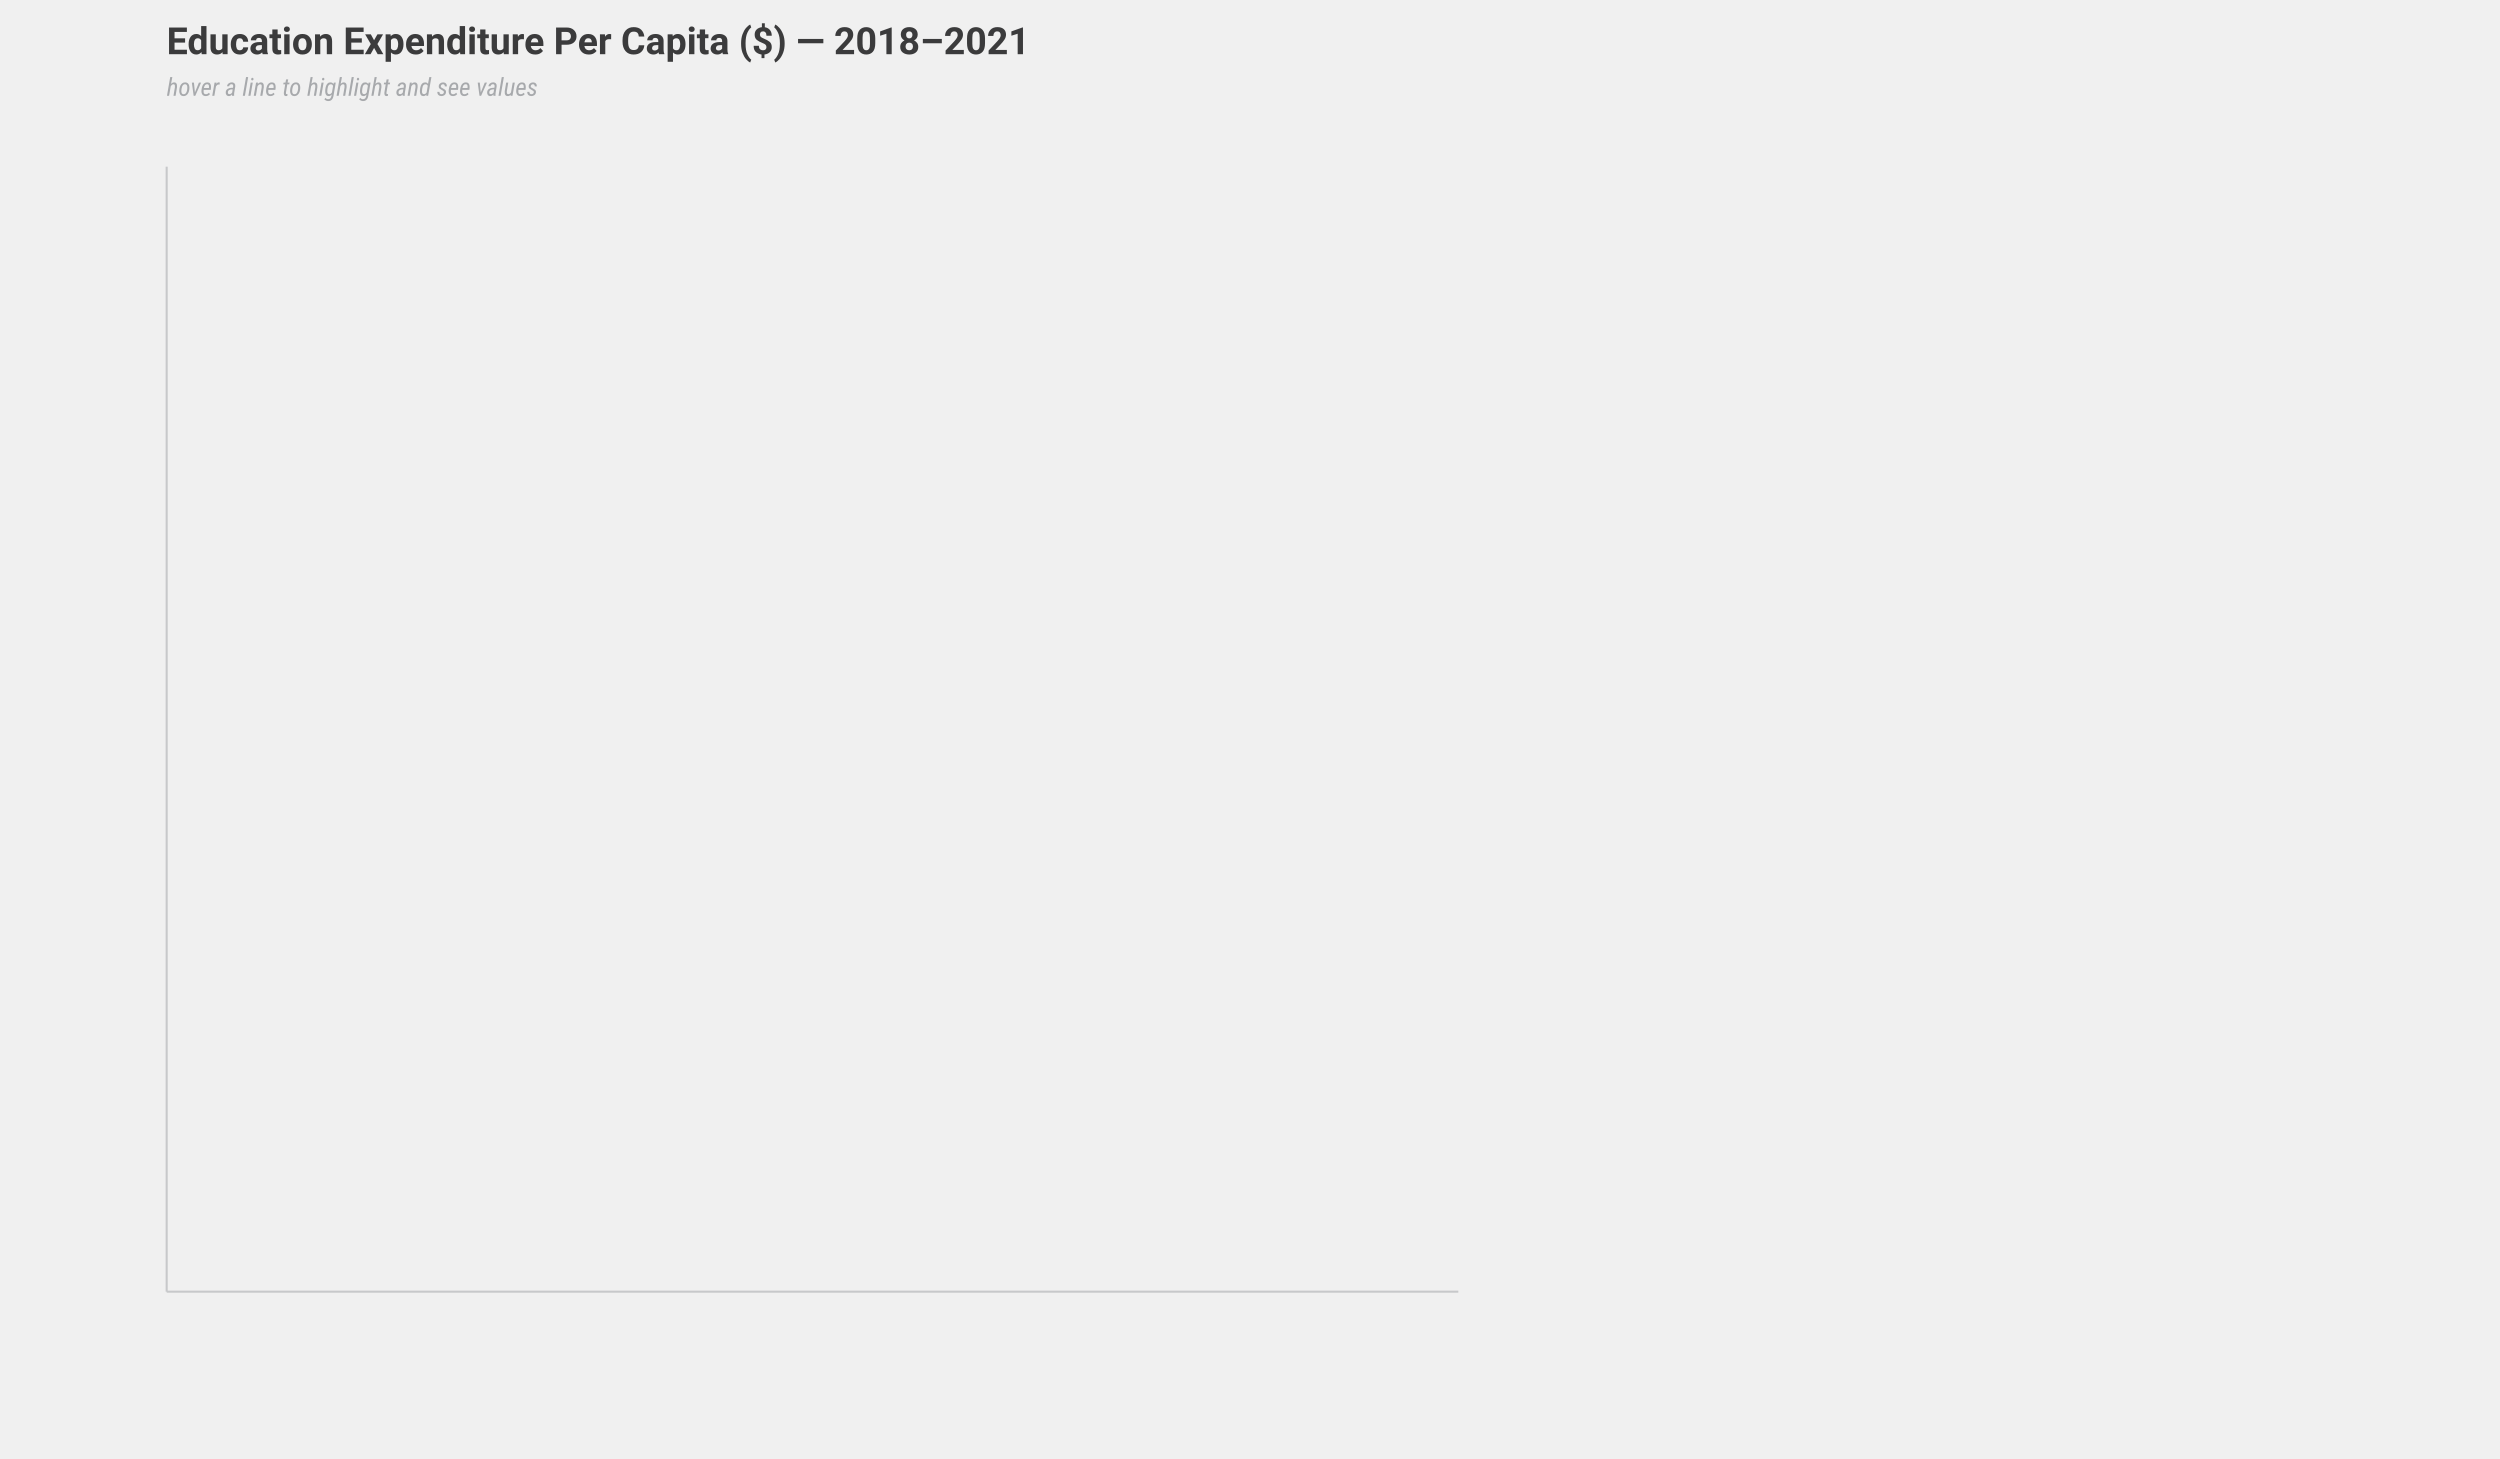
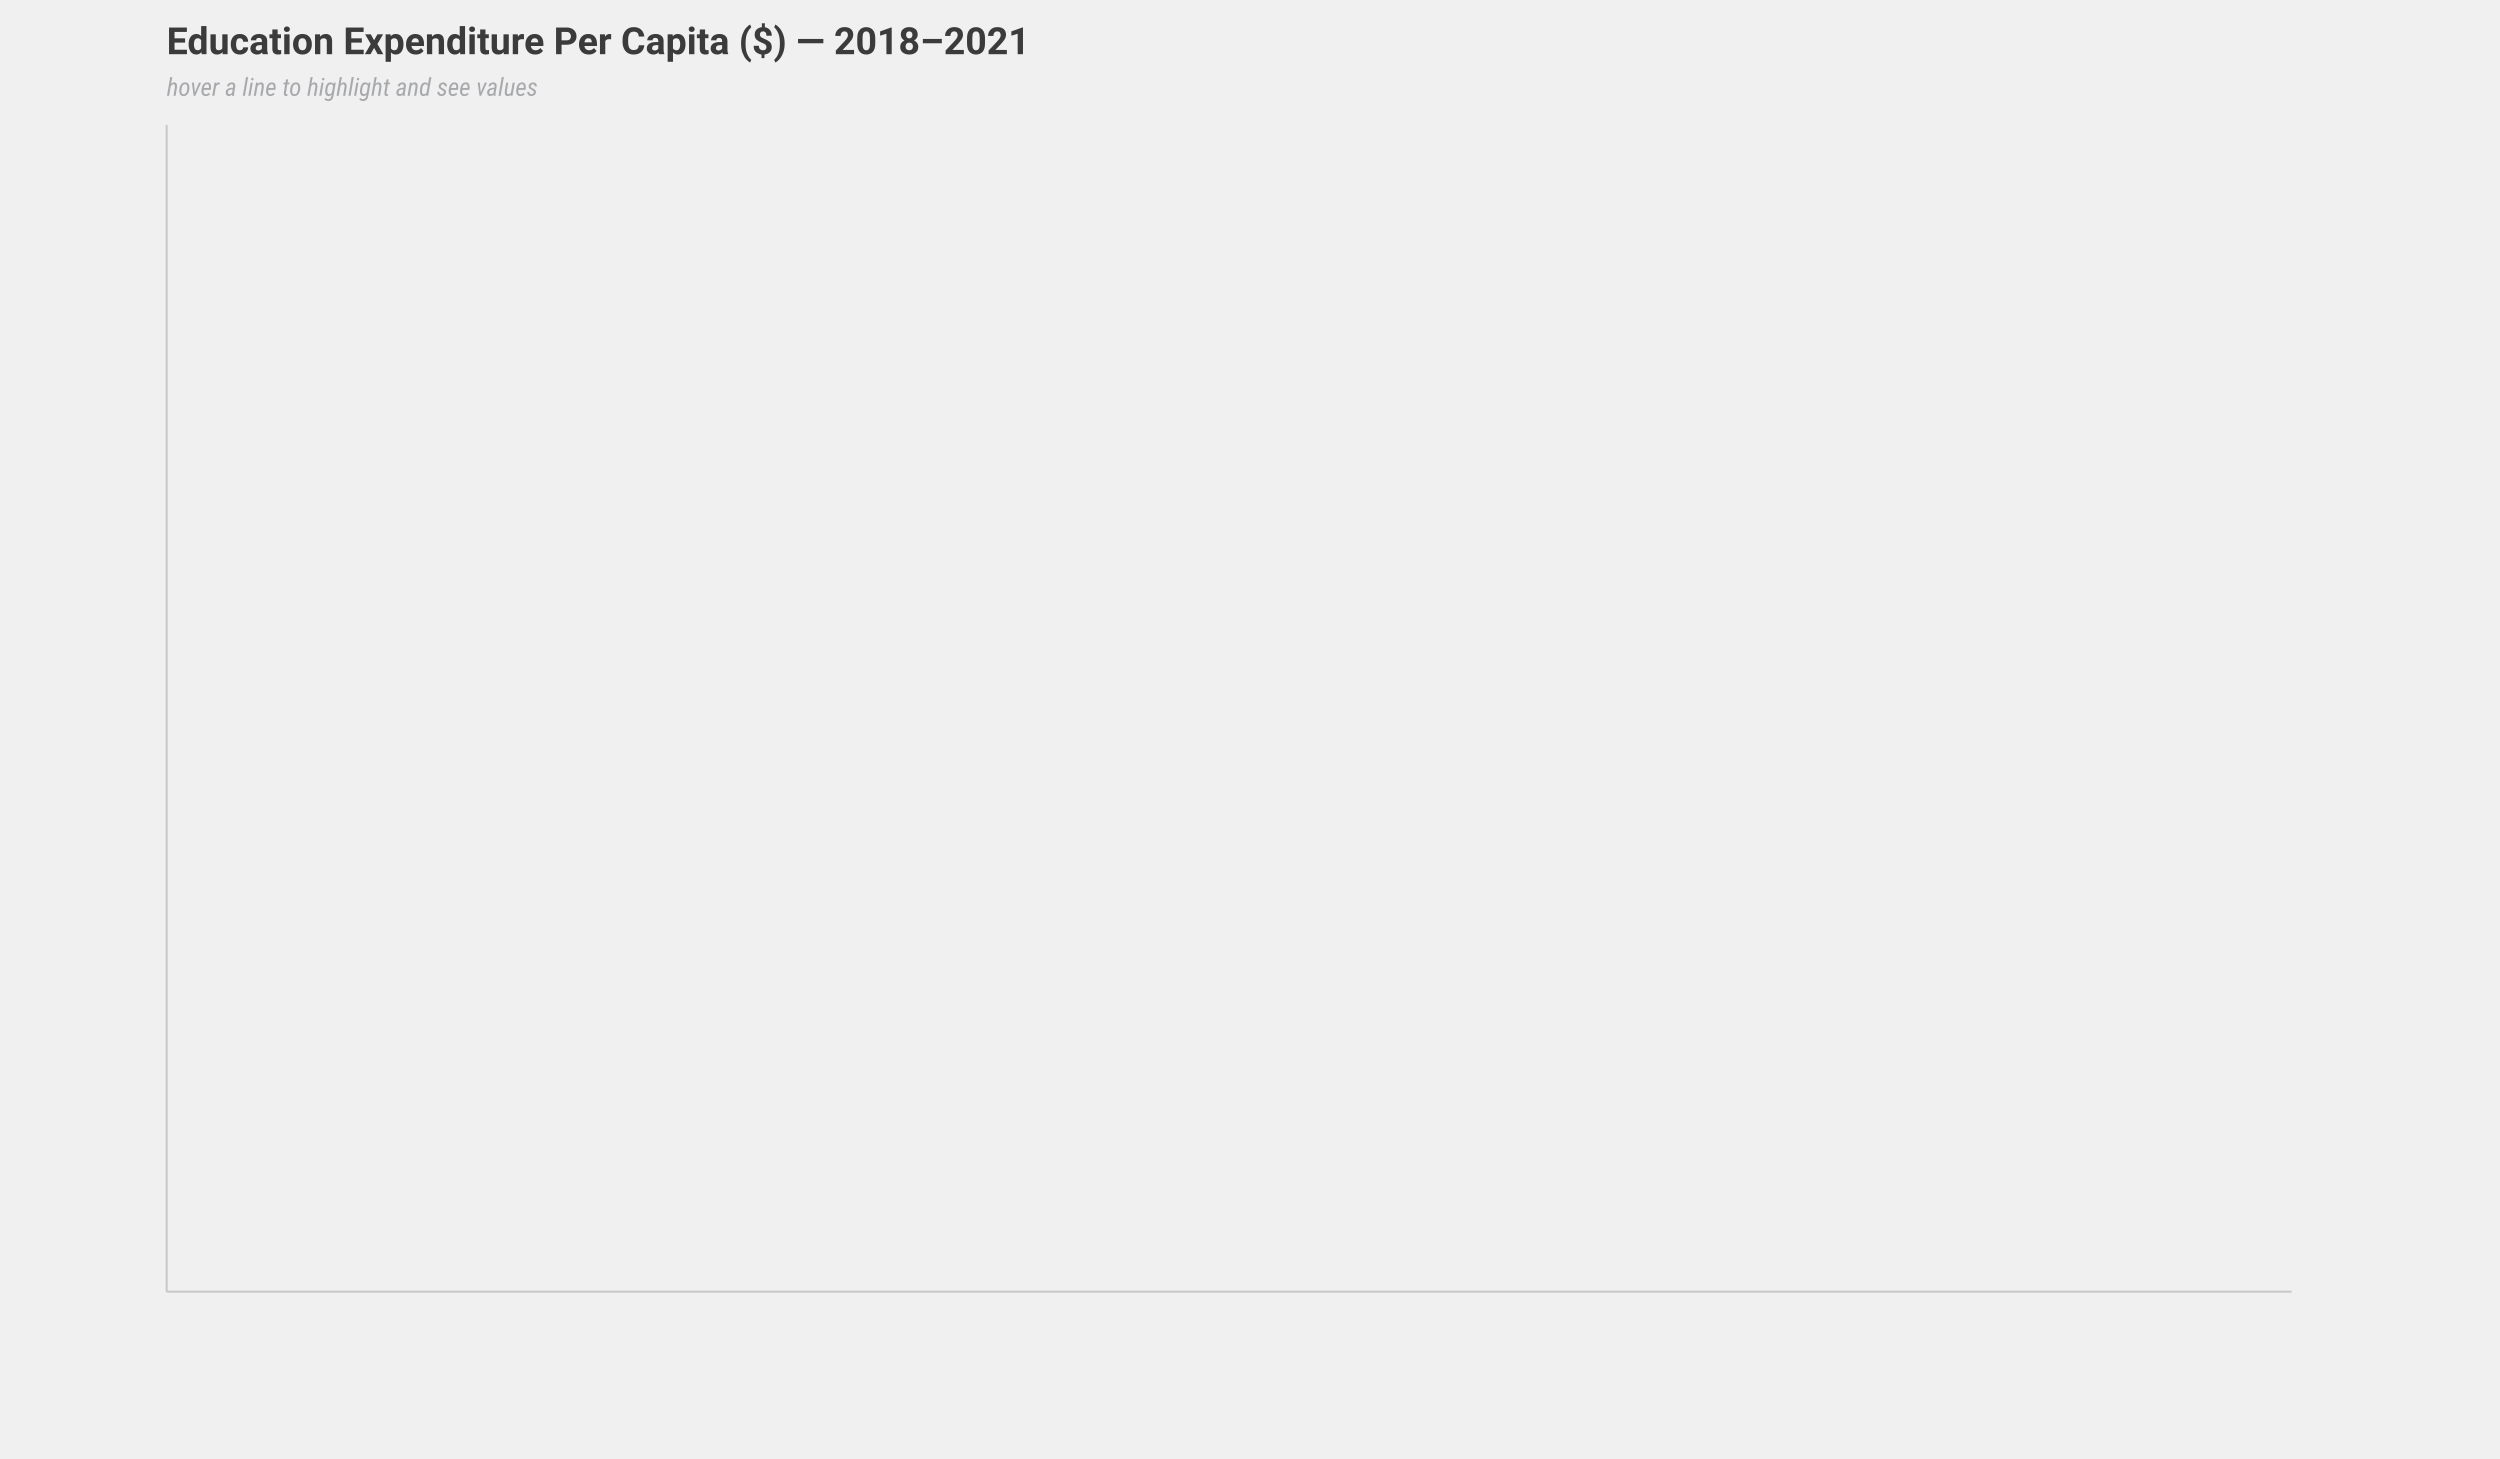
<svg xmlns="http://www.w3.org/2000/svg" width="100%" height="100%" viewBox="0 0 1200 700" role="img" aria-label="Education Expenditure Per Capita ($)">
  <style>
    text{font-family:'Roboto Condensed',Roboto,Arial,Helvetica,sans-serif; font-size:12px; fill:#a7a9ac;}
    #maintitle{font-size:18px; fill:#3b3b3c; font-family:Roboto,Arial,Helvetica,sans-serif;}
    .axis{stroke:#c7c8ca; stroke-width:1;}
    .grid{stroke:#ededee; stroke-width:0.5;}
    .country-line{fill:none; stroke-width:1.5; opacity:0.9; transition:opacity 120ms, stroke-width 120ms;}
    .country-line.dim{opacity:0.12;}
    .country-line.highlight{stroke-width:3; opacity:1; }
    .point{fill-opacity:0.0; pointer-events:visible; } /* make small hover target without visible clutter */
    .point.visible{fill-opacity:1; r:3.2; }
    .legend-text{font-size:11px; font-style:italic; fill:#6d6e71;}
    .tooltip-rect{fill:#fff; stroke:#333; stroke-width:0.8; rx:4; ry:4; opacity:0.95;}
    .tooltip-text{font-size:16px; font-weight:700; fill:#3b3b3c; font-family:Roboto,Arial,Helvetica,sans-serif;}
    .value-text{font-size:14px; fill:#6d6e71;}
    #yaxis-label{font-weight:700; fill:#3b3b3c;}
  </style>
  <text x="80" y="26" font-weight="700" id="maintitle">Education Expenditure Per Capita ($) — 2018–2021</text>
  <text x="80" y="46" style="font-style:italic;">hover a line to highlight and see values</text>
  <g id="plot" transform="translate(0,0)">
-     <line x1="80" y1="620" x2="700" y2="620" class="axis" />
-     <line x1="80" y1="80" x2="80" y2="620" class="axis" />
+     <line x1="80" y1="620" x2="1100" y2="620" class="axis" />
+     <line x1="80" y1="60" x2="80" y2="620" class="axis" />
  </g>
  <g id="legend" transform="translate(1120,60)" />
  <g id="tooltip" visibility="hidden">
    <rect id="tt-rect" x="0" y="0" width="120" height="44" class="tooltip-rect" />
    <text id="tt-name" x="8" y="18" class="tooltip-text">Country</text>
    <text id="tt-value" x="8" y="36" class="value-text">Year: val%</text>
  </g>
</svg>
